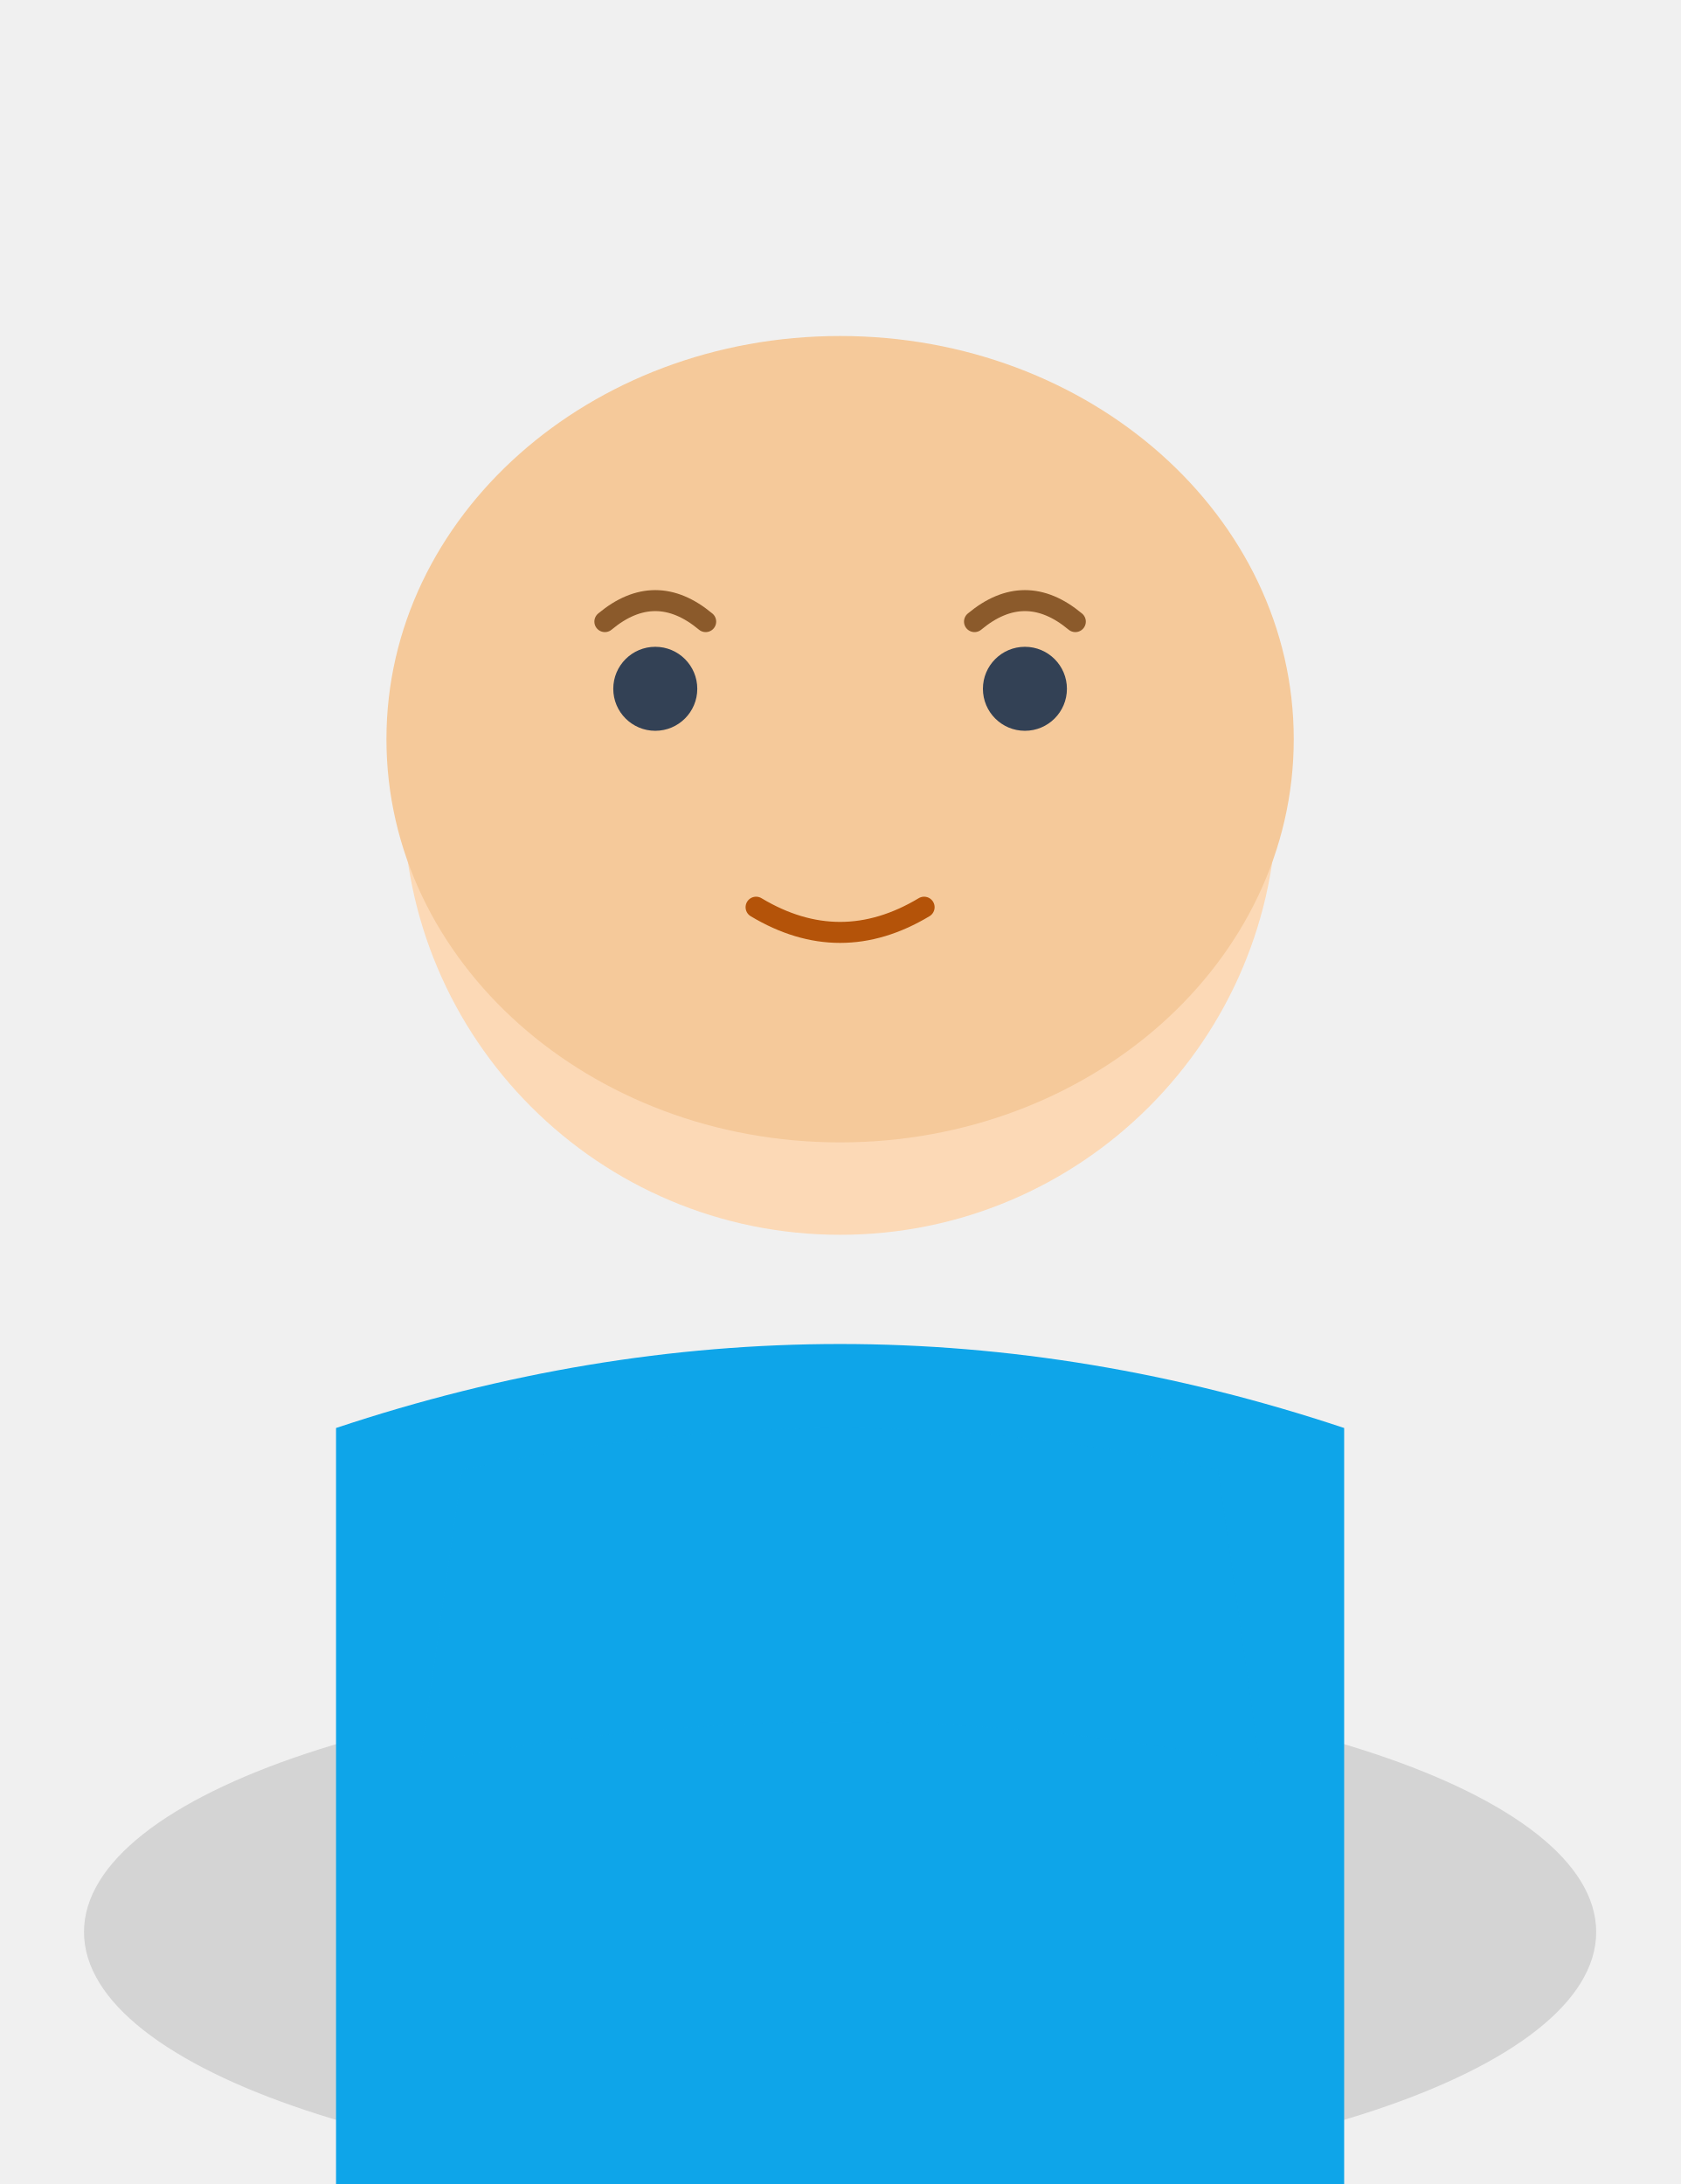
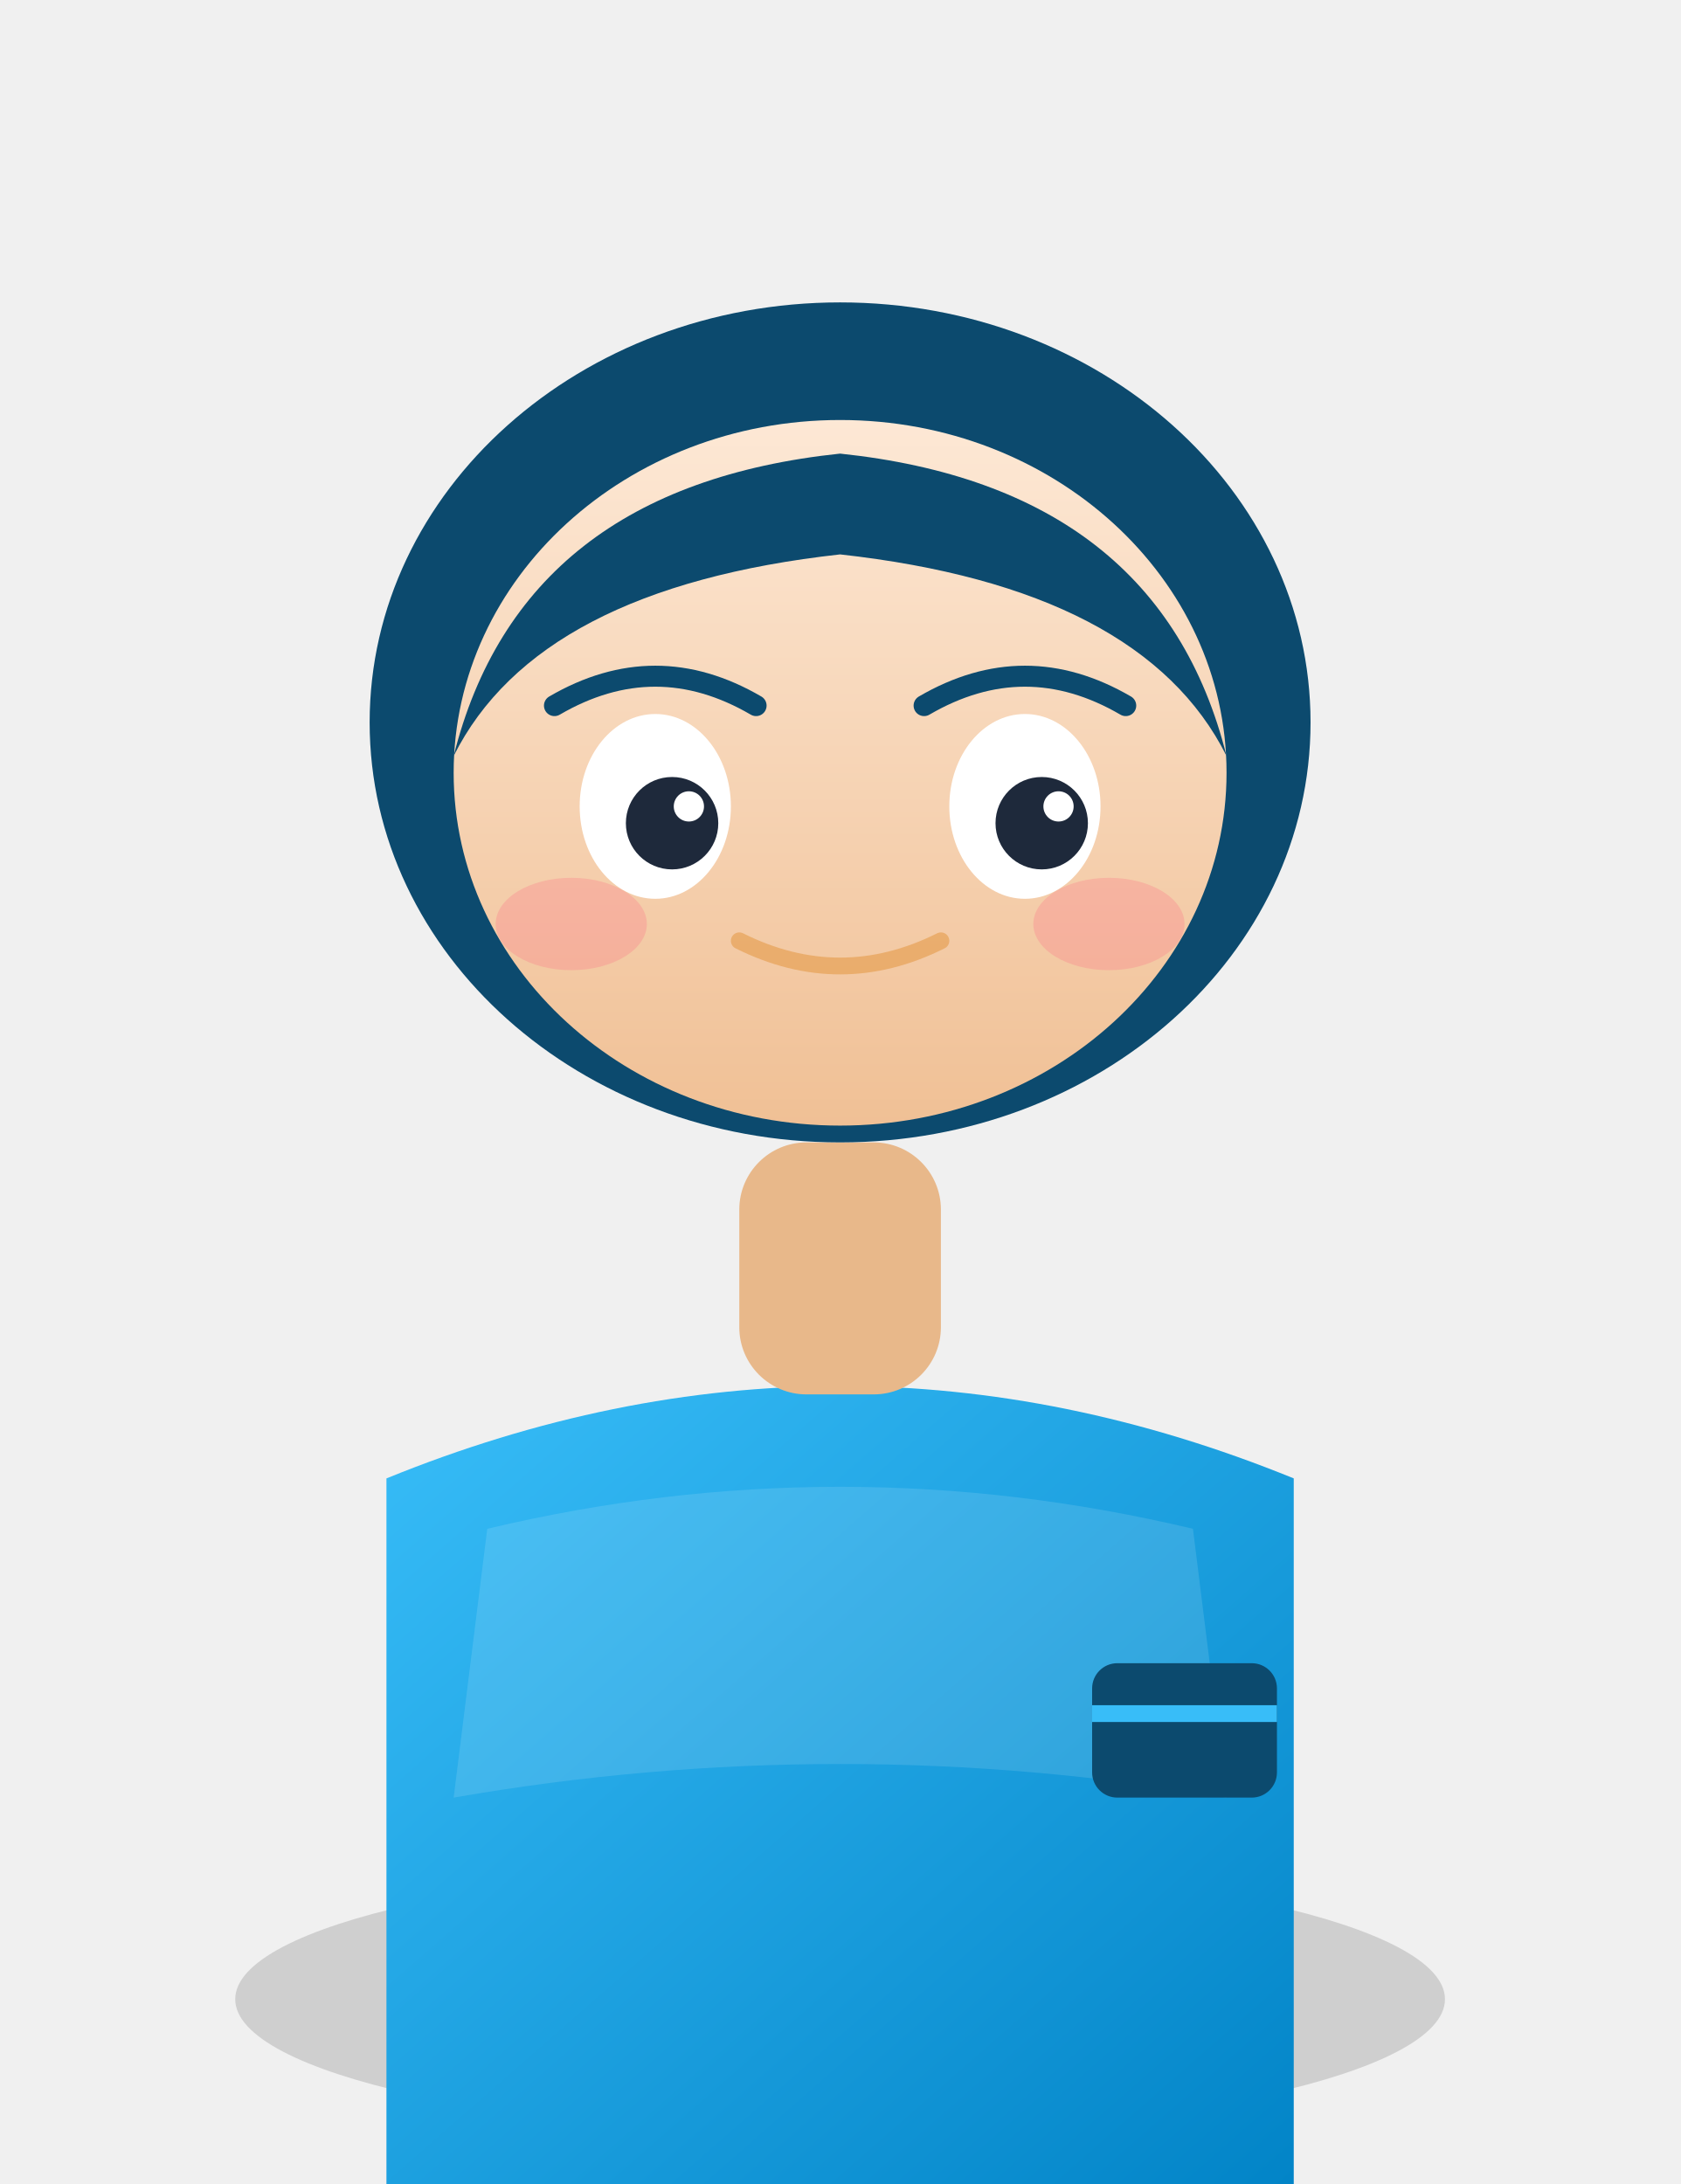
<svg xmlns="http://www.w3.org/2000/svg" viewBox="0 0 200 260" role="img" aria-label="travel avatar">
-   <ellipse cx="100" cy="230" rx="90" ry="30" fill="#000" opacity="0.12" />
-   <path d="M40,260 L40,170 Q100,150 160,170 L160,260 Z" fill="#0ea5e9" />
-   <path d="M55,175 Q100,165 145,175 L150,210 Q100,200 50,210 Z" fill="#0ea5e9" opacity="0.85" />
-   <circle cx="100" cy="95" r="52" fill="#fcd9b6" />
-   <ellipse cx="100" cy="88" rx="54" ry="48" fill="#f5c99a" />
-   <circle cx="78" cy="82" r="5" fill="#334155" />
-   <circle cx="122" cy="82" r="5" fill="#334155" />
-   <path d="M72,74 Q78,69 84,74" stroke="#8b5a2b" stroke-width="2.5" fill="none" stroke-linecap="round" />
-   <path d="M116,74 Q122,69 128,74" stroke="#8b5a2b" stroke-width="2.5" fill="none" stroke-linecap="round" />
-   <path d="M90,108 Q100,114 110,108" stroke="#b45309" stroke-width="2.5" fill="none" stroke-linecap="round" />
+   <defs>
+     <linearGradient id="skin" x1="0%" y1="0%" x2="0%" y2="100%">
+       <stop offset="0%" stop-color="#fde8d5" />
+       <stop offset="100%" stop-color="#f0c095" />
+     </linearGradient>
+     <linearGradient id="outfit" x1="0%" y1="0%" x2="100%" y2="100%">
+       <stop offset="0%" stop-color="#38bdf8" />
+       <stop offset="100%" stop-color="#0284c7" />
+     </linearGradient>
+   </defs>
+   <ellipse cx="100" cy="238" rx="72" ry="16" fill="#000" opacity="0.14" />
+   <path d="M46 260 L46 176 Q100 154 154 176 L154 260 Z" fill="url(#outfit)" />
+   <path d="M58 182 Q100 172 142 182 L146 214 Q100 206 54 214 Z" fill="#fff" opacity="0.12" />
+   <rect x="88" y="136" width="24" height="30" rx="8" fill="#e8b88a" />
+   <ellipse cx="100" cy="86" rx="56" ry="50" fill="#0c4a6e" />
+   <ellipse cx="100" cy="92" rx="46" ry="42" fill="url(#skin)" />
+   <path d="M54 90 Q62 58 100 54 Q138 58 146 90 Q136 70 100 66 Q64 70 54 90" fill="#0c4a6e" />
+   <ellipse cx="78" cy="96" rx="9" ry="11" fill="#fff" />
+   <ellipse cx="122" cy="96" rx="9" ry="11" fill="#fff" />
+   <circle cx="80" cy="98" r="5.5" fill="#1e293b" />
+   <circle cx="124" cy="98" r="5.5" fill="#1e293b" />
+   <circle cx="82" cy="96" r="1.8" fill="#fff" />
+   <circle cx="126" cy="96" r="1.8" fill="#fff" />
+   <path d="M66 84 Q78 77 90 84" stroke="#0c4a6e" stroke-width="2.5" fill="none" stroke-linecap="round" />
+   <path d="M110 84 Q122 77 134 84" stroke="#0c4a6e" stroke-width="2.5" fill="none" stroke-linecap="round" />
+   <ellipse cx="68" cy="110" rx="9" ry="5.5" fill="#fb7185" opacity="0.28" />
+   <ellipse cx="132" cy="110" rx="9" ry="5.5" fill="#fb7185" opacity="0.28" />
+   <path d="M88 112 Q100 118 112 112" stroke="#d97706" stroke-width="2" fill="none" stroke-linecap="round" opacity="0.35" />
+   <rect x="130" y="198" width="22" height="16" rx="3" fill="#0c4a6e" />
+   <path d="M130 204 L152 204" stroke="#38bdf8" stroke-width="2" />
  <ellipse id="mouth-anchor" cx="100" cy="112" rx="0" ry="0" fill="none" />
</svg>
